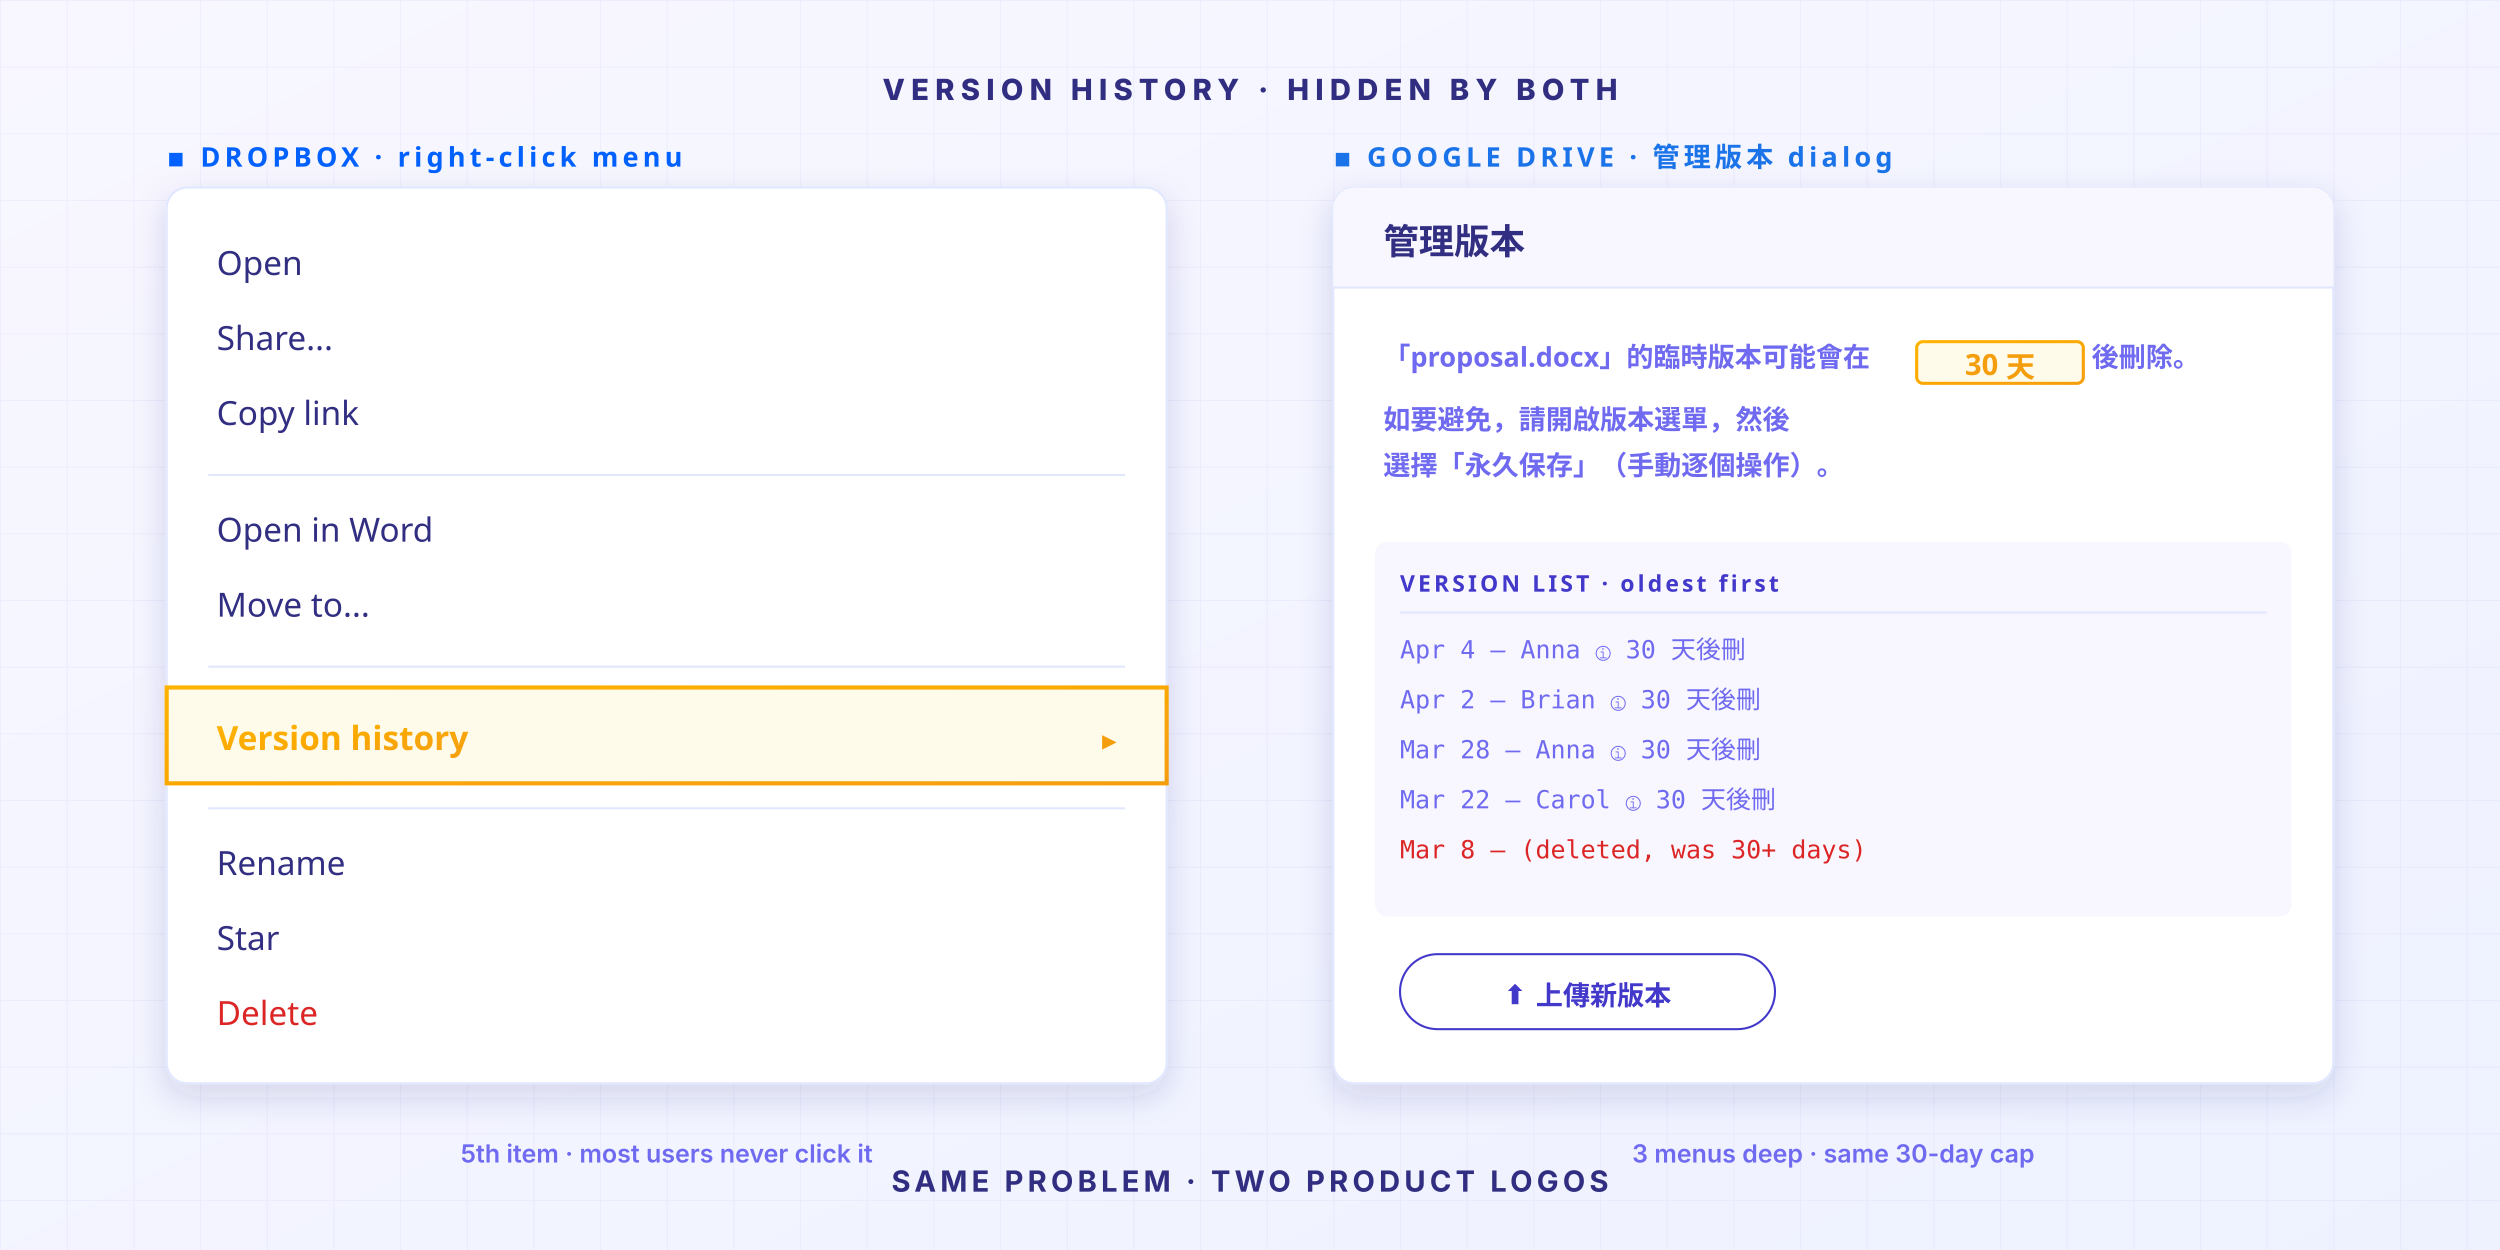
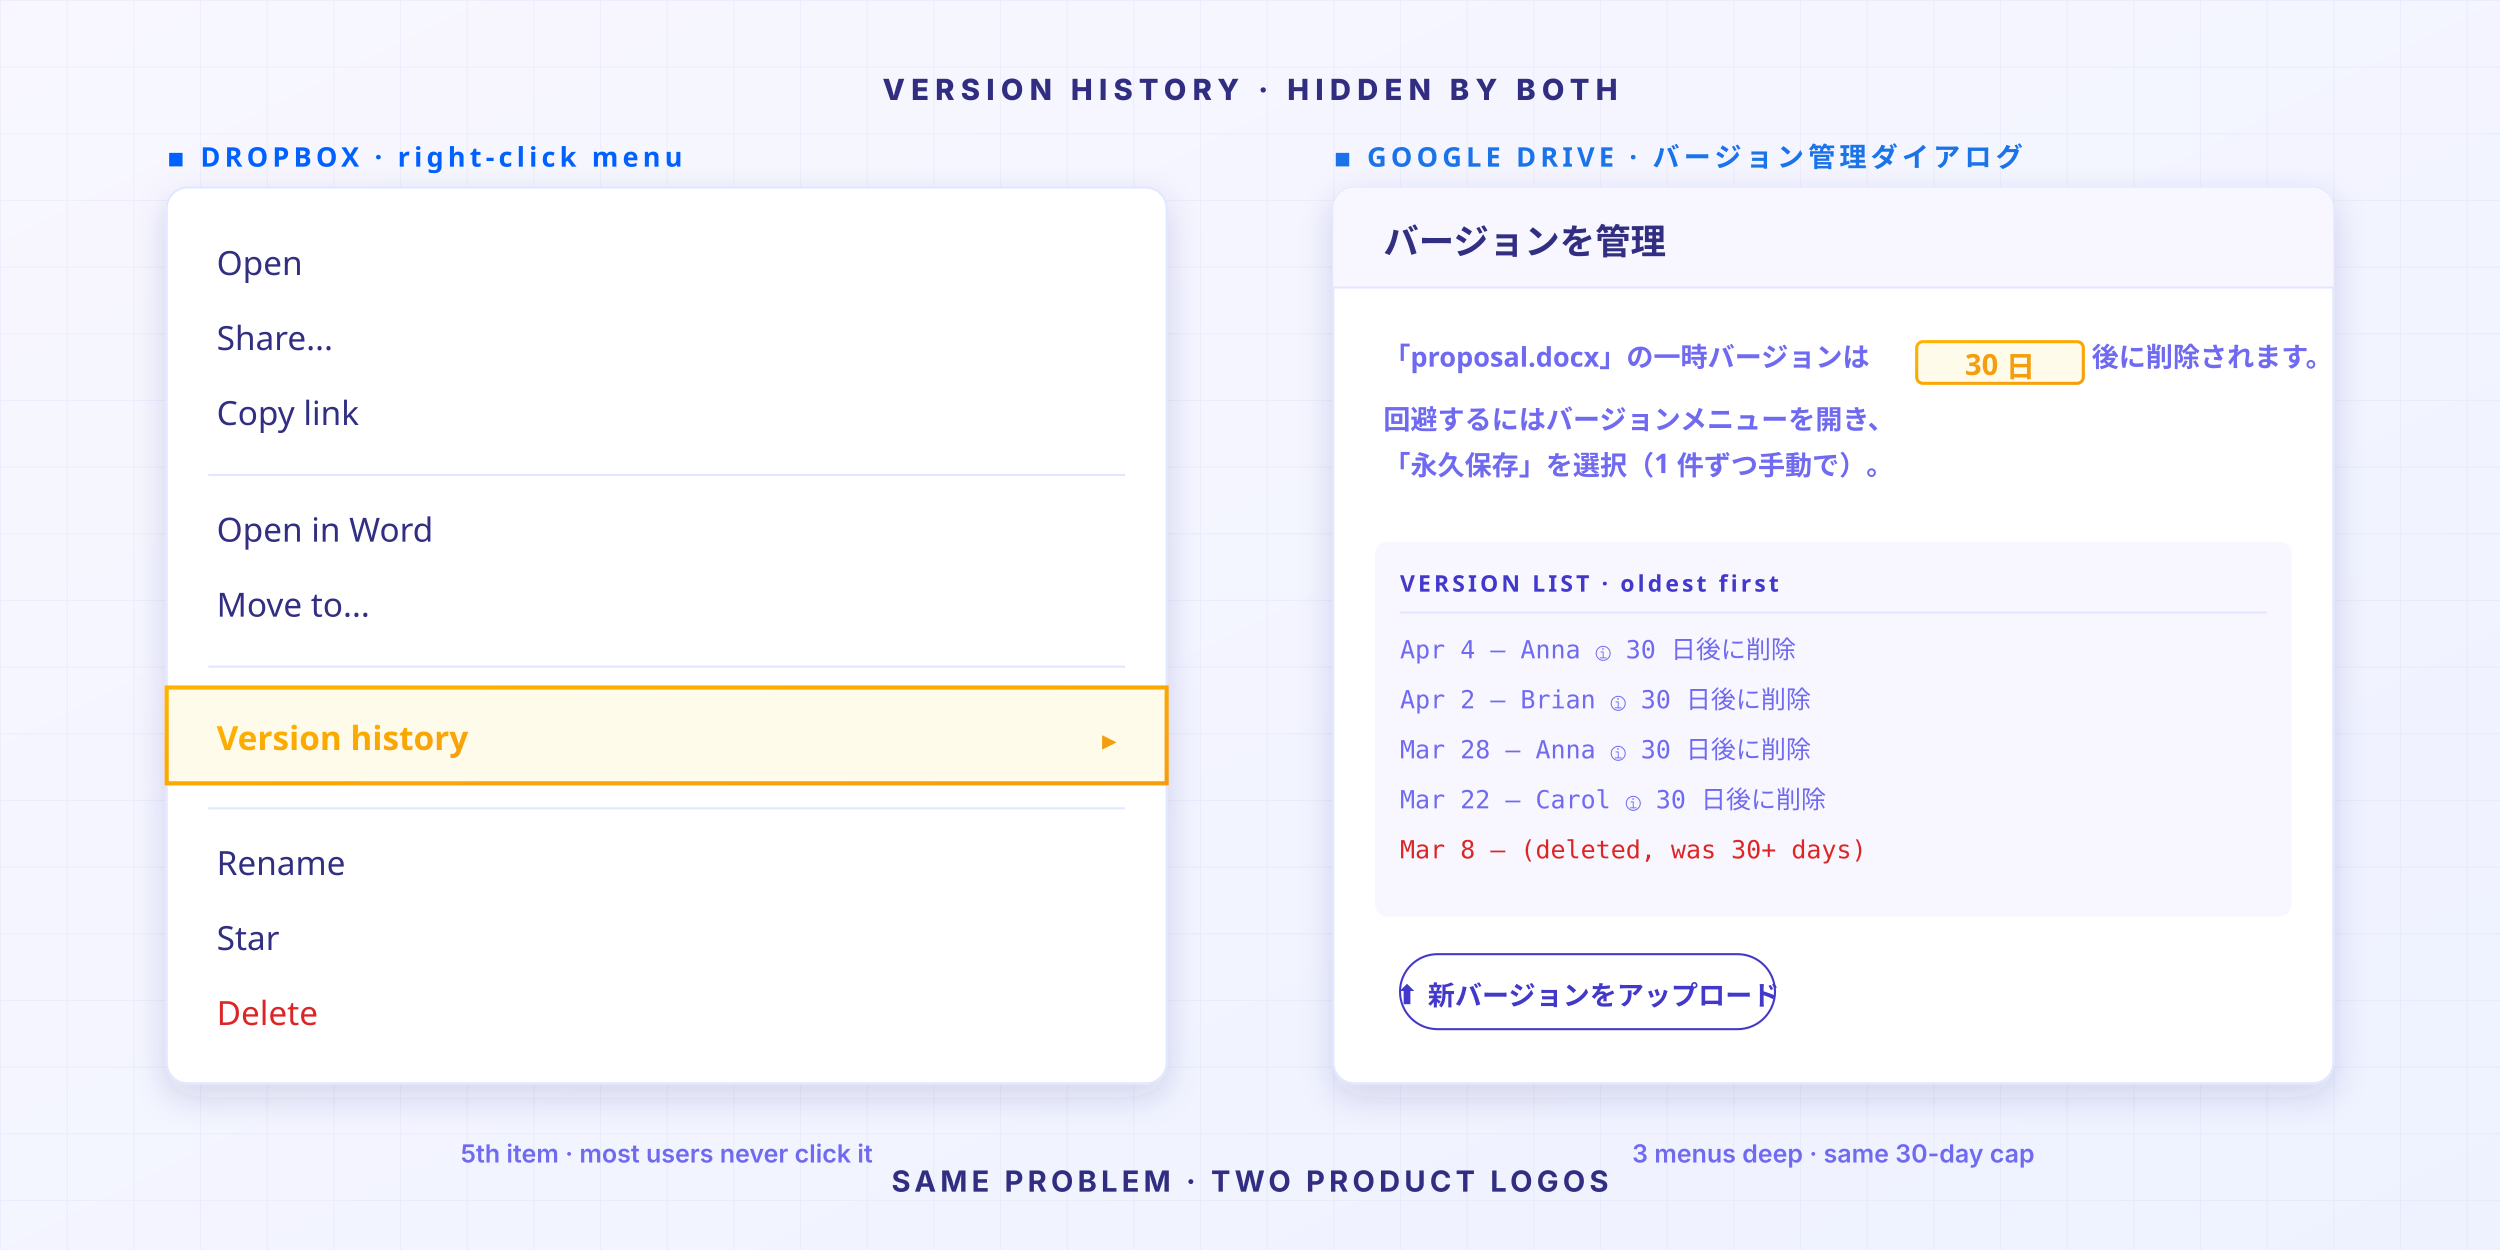
- <svg xmlns="http://www.w3.org/2000/svg" viewBox="0 0 1200 600" fill="none" font-family="'Inter','Noto Sans TC',system-ui,sans-serif">
+ <svg xmlns="http://www.w3.org/2000/svg" viewBox="0 0 1200 600" fill="none" font-family="'Inter','Noto Sans JP','Hiragino Sans',system-ui,sans-serif">
  <defs>
    <linearGradient id="g-indigo" x1="0" y1="0" x2="1" y2="1">
      <stop offset="0" stop-color="#4F46E5" />
      <stop offset="1" stop-color="#4338CA" />
    </linearGradient>
    <linearGradient id="g-amber" x1="0" y1="0" x2="1" y2="1">
      <stop offset="0" stop-color="#FFB300" />
      <stop offset="1" stop-color="#F59E0B" />
    </linearGradient>
    <linearGradient id="g-paper" x1="0" y1="0" x2="1" y2="1">
      <stop offset="0" stop-color="#F8F7FF" />
      <stop offset="1" stop-color="#EEF2FF" />
    </linearGradient>
    <pattern id="grid" x="0" y="0" width="32" height="32" patternUnits="userSpaceOnUse">
      <path d="M 32 0 L 0 0 0 32" fill="none" stroke="#4338CA" stroke-width="1" opacity="0.05" />
    </pattern>
    <filter id="shadow">
      <feDropShadow dx="0" dy="6" stdDeviation="8" flood-color="#312E81" flood-opacity="0.16" />
    </filter>
  </defs>
  <rect width="1200" height="600" fill="url(#g-paper)" />
  <rect width="1200" height="600" fill="url(#grid)" />
  <text x="600" y="48" font-size="14" font-weight="800" fill="#312E81" text-anchor="middle" letter-spacing="3">VERSION HISTORY · HIDDEN BY BOTH</text>
  <g transform="translate(80, 90)">
    <text x="0" y="-10" font-size="13" font-weight="800" fill="#0061FF" letter-spacing="2" font-family="system-ui,sans-serif">▪ DROPBOX · right-click menu</text>
    <g filter="url(#shadow)">
      <rect width="480" height="430" rx="10" fill="#ffffff" stroke="#E0E7FF" stroke-width="1" />
      <g font-family="system-ui,sans-serif">
        <text x="24" y="42" font-size="16" font-weight="500" fill="#312E81">Open</text>
        <text x="24" y="78" font-size="16" font-weight="500" fill="#312E81">Share...</text>
        <text x="24" y="114" font-size="16" font-weight="500" fill="#312E81">Copy link</text>
        <line x1="20" y1="138" x2="460" y2="138" stroke="#E0E7FF" />
        <text x="24" y="170" font-size="16" font-weight="500" fill="#312E81">Open in Word</text>
        <text x="24" y="206" font-size="16" font-weight="500" fill="#312E81">Move to...</text>
        <line x1="20" y1="230" x2="460" y2="230" stroke="#E0E7FF" />
        <rect y="240" width="480" height="46" fill="#FFFBEB" stroke="url(#g-amber)" stroke-width="2" />
        <text x="24" y="270" font-size="16" font-weight="800" fill="url(#g-amber)">Version history</text>
        <text x="456" y="270" font-size="14" font-weight="600" fill="#F59E0B" text-anchor="end">▸</text>
        <line x1="20" y1="298" x2="460" y2="298" stroke="#E0E7FF" />
        <text x="24" y="330" font-size="16" font-weight="500" fill="#312E81">Rename</text>
        <text x="24" y="366" font-size="16" font-weight="500" fill="#312E81">Star</text>
        <text x="24" y="402" font-size="16" font-weight="500" fill="#DC2626">Delete</text>
      </g>
    </g>
    <text x="240" y="468" font-size="12" font-weight="600" fill="#6F6AF0" text-anchor="middle">5th item · most users never click it</text>
  </g>
  <g transform="translate(640, 90)">
-     <text x="0" y="-10" font-size="13" font-weight="800" fill="#1A73E8" letter-spacing="2" font-family="system-ui,sans-serif">▪ GOOGLE DRIVE · 管理版本 dialog</text>
+     <text x="0" y="-10" font-size="13" font-weight="800" fill="#1A73E8" letter-spacing="2" font-family="system-ui,sans-serif">▪ GOOGLE DRIVE · バージョン管理ダイアログ</text>
    <g filter="url(#shadow)">
      <rect width="480" height="430" rx="10" fill="#ffffff" stroke="#E0E7FF" stroke-width="1" />
      <rect width="480" height="48" rx="10" fill="#F8F7FF" />
      <rect y="36" width="480" height="12" fill="#F8F7FF" />
-       <text x="24" y="32" font-size="17" font-weight="600" fill="#312E81" font-family="system-ui,sans-serif">管理版本</text>
+       <text x="24" y="32" font-size="17" font-weight="600" fill="#312E81" font-family="system-ui,sans-serif">バージョンを管理</text>
      <line x1="0" y1="48" x2="480" y2="48" stroke="#E0E7FF" />
      <g font-family="system-ui,sans-serif">
-         <text x="24" y="86" font-size="13" font-weight="600" fill="#6F6AF0">「proposal.docx」的臨時版本可能會在</text>
+         <text x="24" y="86" font-size="13" font-weight="600" fill="#6F6AF0">「proposal.docx」の一時バージョンは </text>
        <rect x="280" y="74" width="80" height="20" rx="3" fill="#FFFBEB" stroke="url(#g-amber)" stroke-width="1.5" />
-         <text x="320" y="90" font-size="14" font-weight="800" fill="#F59E0B" text-anchor="middle">30 天</text>
-         <text x="364" y="86" font-size="13" font-weight="600" fill="#6F6AF0">後刪除。</text>
-         <text x="24" y="116" font-size="13" font-weight="600" fill="#6F6AF0">如要避免，請開啟版本選單，然後</text>
-         <text x="24" y="138" font-size="13" font-weight="600" fill="#6F6AF0">選擇「永久保存」（手動逐個操作）。</text>
+         <text x="320" y="90" font-size="14" font-weight="800" fill="#F59E0B" text-anchor="middle">30 日</text>
+         <text x="364" y="86" font-size="13" font-weight="600" fill="#6F6AF0">後に削除されます。</text>
+         <text x="24" y="116" font-size="13" font-weight="600" fill="#6F6AF0">回避するにはバージョンメニューを開き、</text>
+         <text x="24" y="138" font-size="13" font-weight="600" fill="#6F6AF0">「永久保存」を選択（1 件ずつ手動で）。</text>
        <rect x="20" y="170" width="440" height="180" rx="6" fill="#F8F7FF" />
        <text x="32" y="194" font-size="11" font-weight="700" fill="#4338CA" letter-spacing="1.5">VERSION LIST · oldest first</text>
        <line x1="32" y1="204" x2="448" y2="204" stroke="#E0E7FF" />
        <g font-family="'JetBrains Mono',ui-monospace,monospace">
-           <text x="32" y="226" font-size="12" font-weight="500" fill="#6F6AF0">Apr 4 — Anna  ⓘ 30 天後刪</text>
-           <text x="32" y="250" font-size="12" font-weight="500" fill="#6F6AF0">Apr 2 — Brian ⓘ 30 天後刪</text>
-           <text x="32" y="274" font-size="12" font-weight="500" fill="#6F6AF0">Mar 28 — Anna ⓘ 30 天後刪</text>
-           <text x="32" y="298" font-size="12" font-weight="500" fill="#6F6AF0">Mar 22 — Carol ⓘ 30 天後刪</text>
+           <text x="32" y="226" font-size="12" font-weight="500" fill="#6F6AF0">Apr 4 — Anna  ⓘ 30 日後に削除</text>
+           <text x="32" y="250" font-size="12" font-weight="500" fill="#6F6AF0">Apr 2 — Brian ⓘ 30 日後に削除</text>
+           <text x="32" y="274" font-size="12" font-weight="500" fill="#6F6AF0">Mar 28 — Anna ⓘ 30 日後に削除</text>
+           <text x="32" y="298" font-size="12" font-weight="500" fill="#6F6AF0">Mar 22 — Carol ⓘ 30 日後に削除</text>
          <text x="32" y="322" font-size="12" font-weight="500" fill="#DC2626">Mar 8 — (deleted, was 30+ days)</text>
        </g>
        <rect x="32" y="368" width="180" height="36" rx="18" fill="#ffffff" stroke="#4338CA" stroke-width="1" />
-         <text x="122" y="392" font-size="13" font-weight="600" fill="#4338CA" text-anchor="middle">⬆ 上傳新版本</text>
+         <text x="122" y="392" font-size="13" font-weight="600" fill="#4338CA" text-anchor="middle">⬆ 新バージョンをアップロード</text>
      </g>
    </g>
    <text x="240" y="468" font-size="12" font-weight="600" fill="#6F6AF0" text-anchor="middle">3 menus deep · same 30-day cap</text>
  </g>
  <text x="600" y="572" font-size="14" font-weight="700" fill="#312E81" text-anchor="middle" letter-spacing="2">SAME PROBLEM · TWO PRODUCT LOGOS</text>
</svg>
